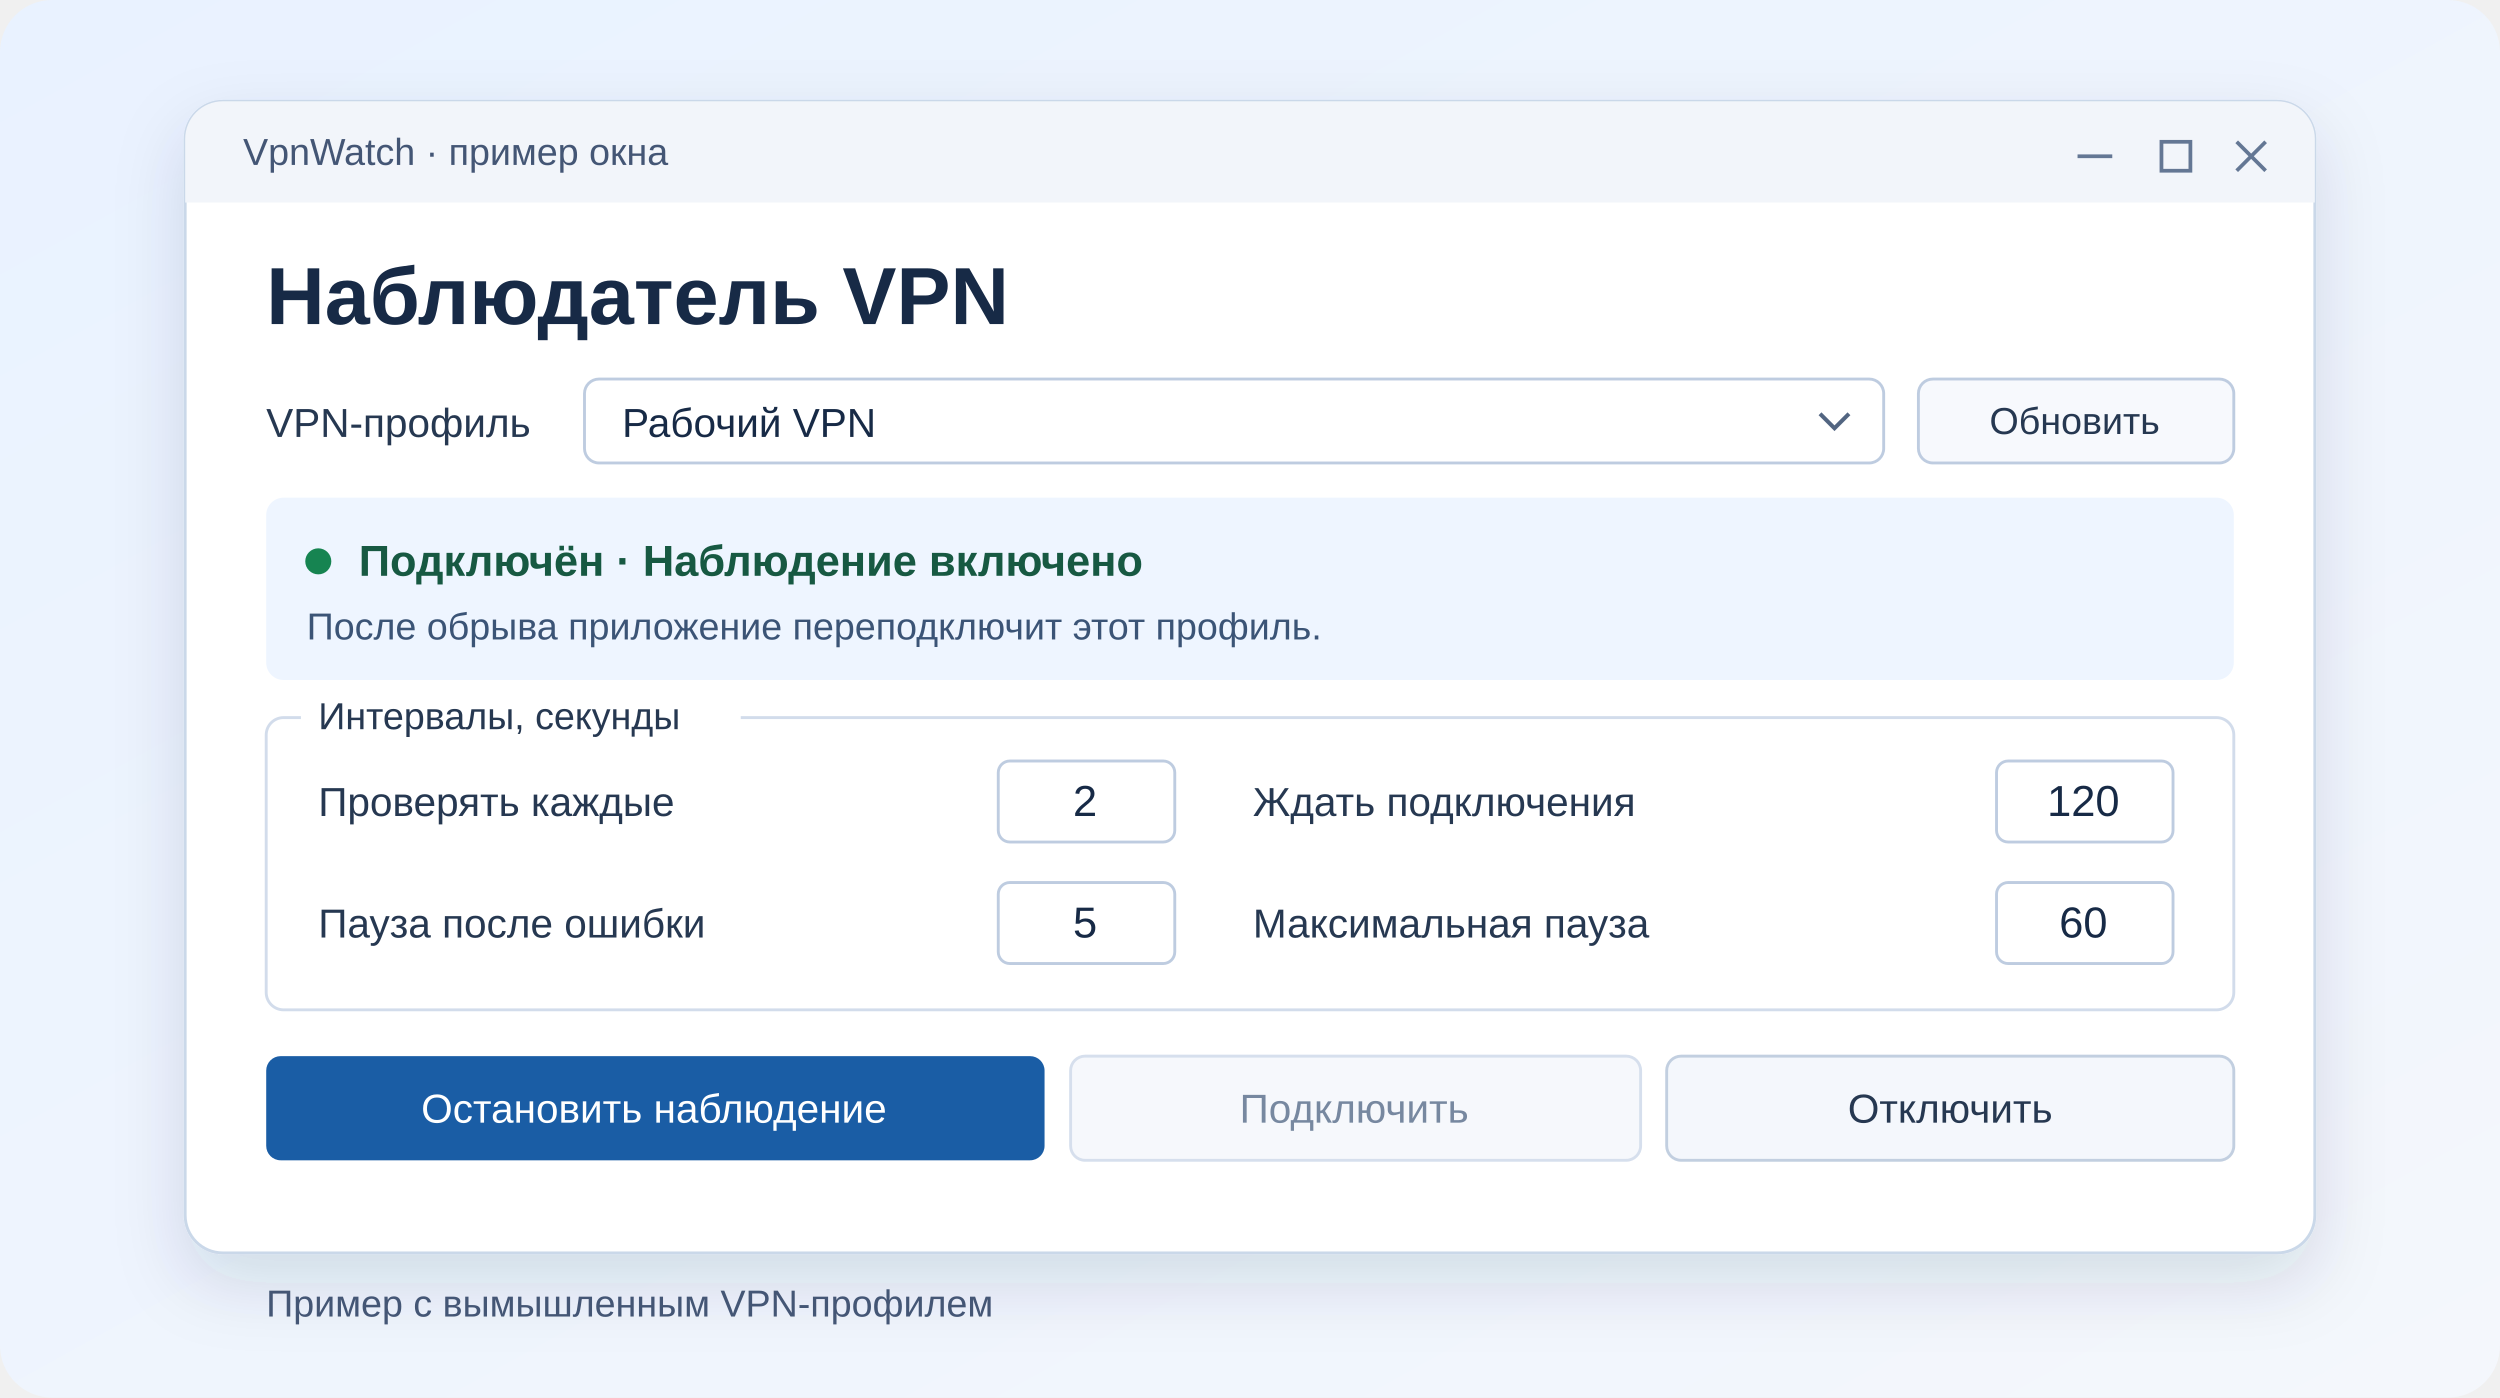
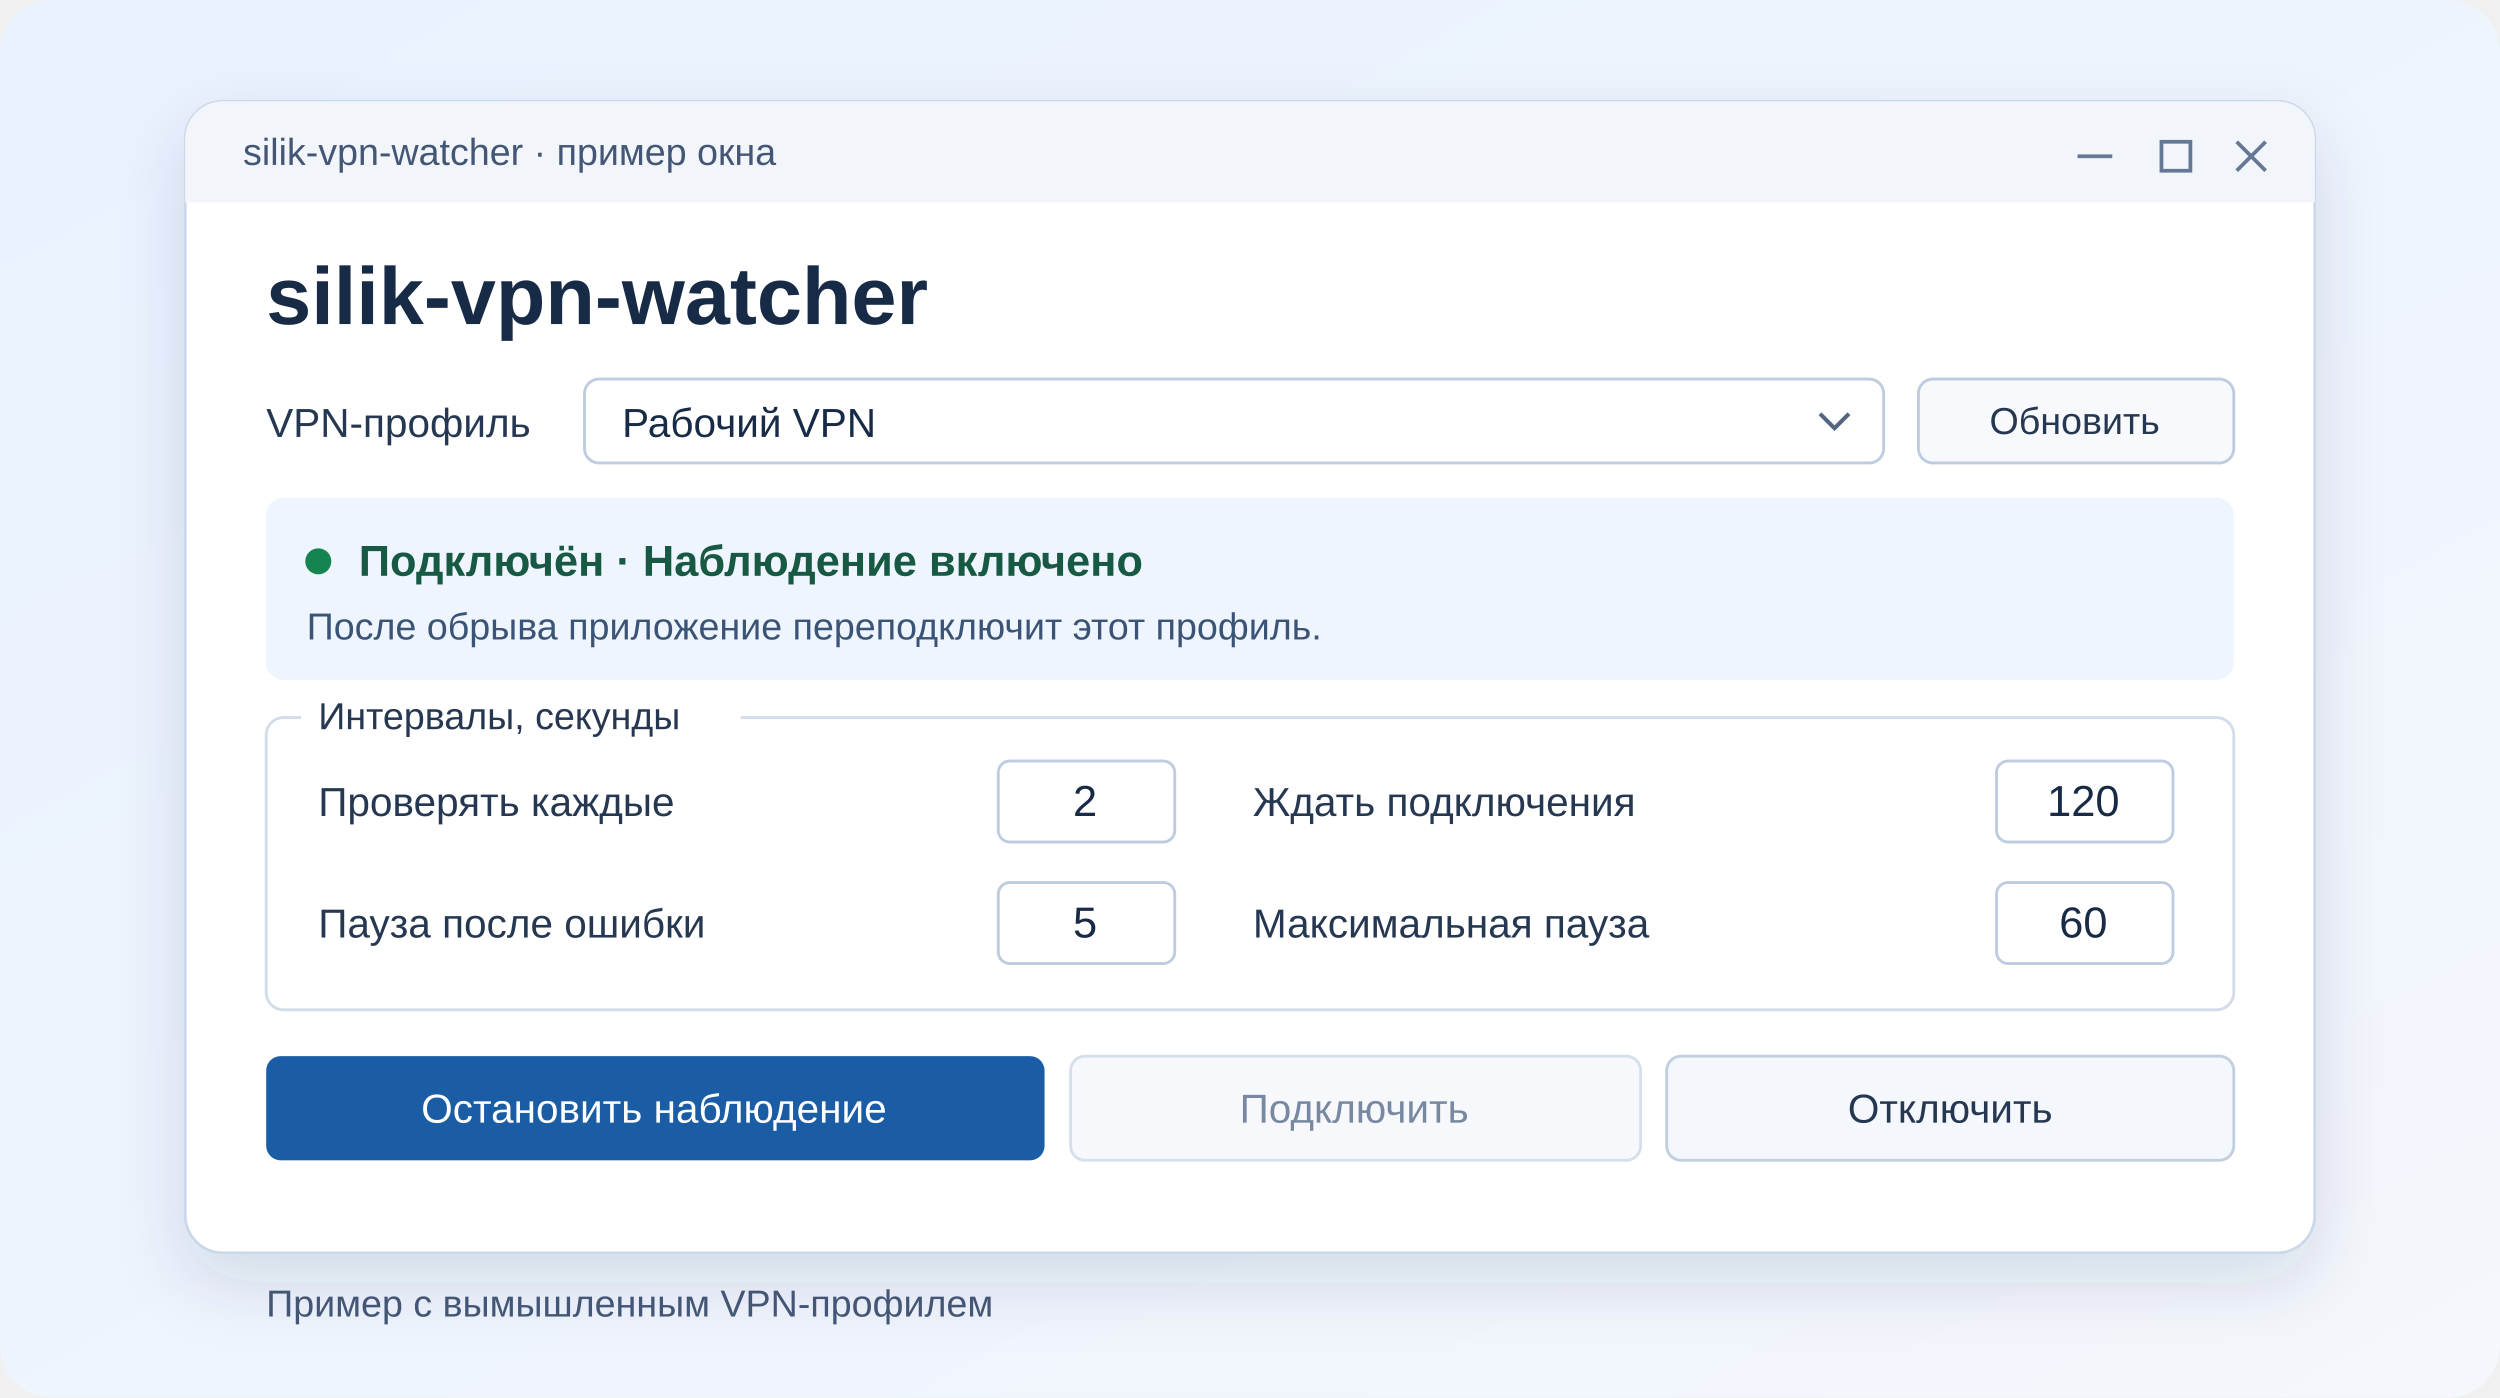
<svg xmlns="http://www.w3.org/2000/svg" width="864" height="483" viewBox="0 0 864 483" role="img" aria-labelledby="title desc">
  <defs>
    <linearGradient id="bg" x2="1" y2="1" gradientUnits="objectBoundingBox">
      <stop stop-color="#e9f2ff" />
      <stop offset="1" stop-color="#f4f7fc" />
    </linearGradient>
    <filter id="shadow" x="-15%" y="-20%" width="130%" height="145%">
      <feDropShadow dx="0" dy="10" stdDeviation="12" flood-color="#173358" flood-opacity=".13" />
    </filter>
  </defs>
  <rect width="864" height="483" rx="18" fill="url(#bg)" />
  <g font-family="Segoe UI, Arial, sans-serif">
    <rect x="64" y="35" width="736" height="398" rx="13" fill="#fff" stroke="#cad8e9" filter="url(#shadow)" />
    <path d="M64 48a13 13 0 0 1 13-13h710a13 13 0 0 1 13 13v22H64Z" fill="#f2f5fa" />
-     <text x="84" y="57" font-size="13" fill="#445675">VpnWatch · пример окна</text>
+     <text x="84" y="57" font-size="13" fill="#445675">silik-vpn-watcher · пример окна</text>
    <path d="M718 54h12m17-5h10v10h-10zm26 0 10 10m0-10-10 10" fill="none" stroke="#647794" stroke-width="1.3" />
-     <text x="92" y="112" font-size="28" font-weight="700" fill="#172a46">Наблюдатель VPN</text>
+     <text x="92" y="112" font-size="28" font-weight="700" fill="#172a46">silik-vpn-watcher</text>
    <text x="92" y="151" font-size="14" fill="#263851">VPN-профиль</text>
    <rect x="202" y="131" width="449" height="29" rx="5" fill="#fff" stroke="#becce0" />
    <text x="215" y="151" font-size="14" fill="#172a46">Рабочий VPN</text>
    <path d="m629 143 5 5 5-5" fill="none" stroke="#526581" stroke-width="1.4" />
    <rect x="663" y="131" width="109" height="29" rx="5" fill="#f7f9fd" stroke="#becce0" />
    <text x="717" y="150" font-size="13" fill="#263851" text-anchor="middle">Обновить</text>
    <rect x="92" y="172" width="680" height="63" rx="6" fill="#eef5ff" />
    <circle cx="110" cy="194" r="4.5" fill="#168451" />
    <text x="124" y="199" font-size="15" font-weight="700" fill="#175942">Подключён · Наблюдение включено</text>
    <text x="106" y="221" font-size="13" fill="#3b5476">После обрыва приложение переподключит этот профиль.</text>
    <rect x="92" y="248" width="680" height="101" rx="6" fill="#fff" stroke="#d2dceb" />
    <rect x="104" y="241" width="152" height="14" fill="#fff" />
    <text x="110" y="252" font-size="13" fill="#263851">Интервалы, секунды</text>
    <g font-size="14" fill="#263851">
      <text x="110" y="282">Проверять каждые</text>
      <text x="433" y="282">Ждать подключения</text>
      <text x="110" y="324">Пауза после ошибки</text>
      <text x="433" y="324">Максимальная пауза</text>
    </g>
    <g fill="#fff" stroke="#becce0">
      <rect x="345" y="263" width="61" height="28" rx="4" />
      <rect x="690" y="263" width="61" height="28" rx="4" />
      <rect x="345" y="305" width="61" height="28" rx="4" />
      <rect x="690" y="305" width="61" height="28" rx="4" />
    </g>
    <g font-size="15" fill="#172a46" text-anchor="middle">
      <text x="375" y="282">2</text>
      <text x="720" y="282">120</text>
      <text x="375" y="324">5</text>
      <text x="720" y="324">60</text>
    </g>
    <rect x="92" y="365" width="269" height="36" rx="5" fill="#1a5da5" />
    <text x="226" y="388" fill="#fff" font-size="14" text-anchor="middle">Остановить наблюдение</text>
    <rect x="370" y="365" width="197" height="36" rx="5" fill="#f6f8fc" stroke="#d6dfed" />
    <text x="468" y="388" fill="#7788a0" font-size="14" text-anchor="middle">Подключить</text>
    <rect x="576" y="365" width="196" height="36" rx="5" fill="#f4f7fc" stroke="#c2cfe0" />
    <text x="674" y="388" fill="#263851" font-size="14" text-anchor="middle">Отключить</text>
    <text x="92" y="455" font-size="13" fill="#445675">Пример с вымышленным VPN-профилем</text>
  </g>
</svg>
